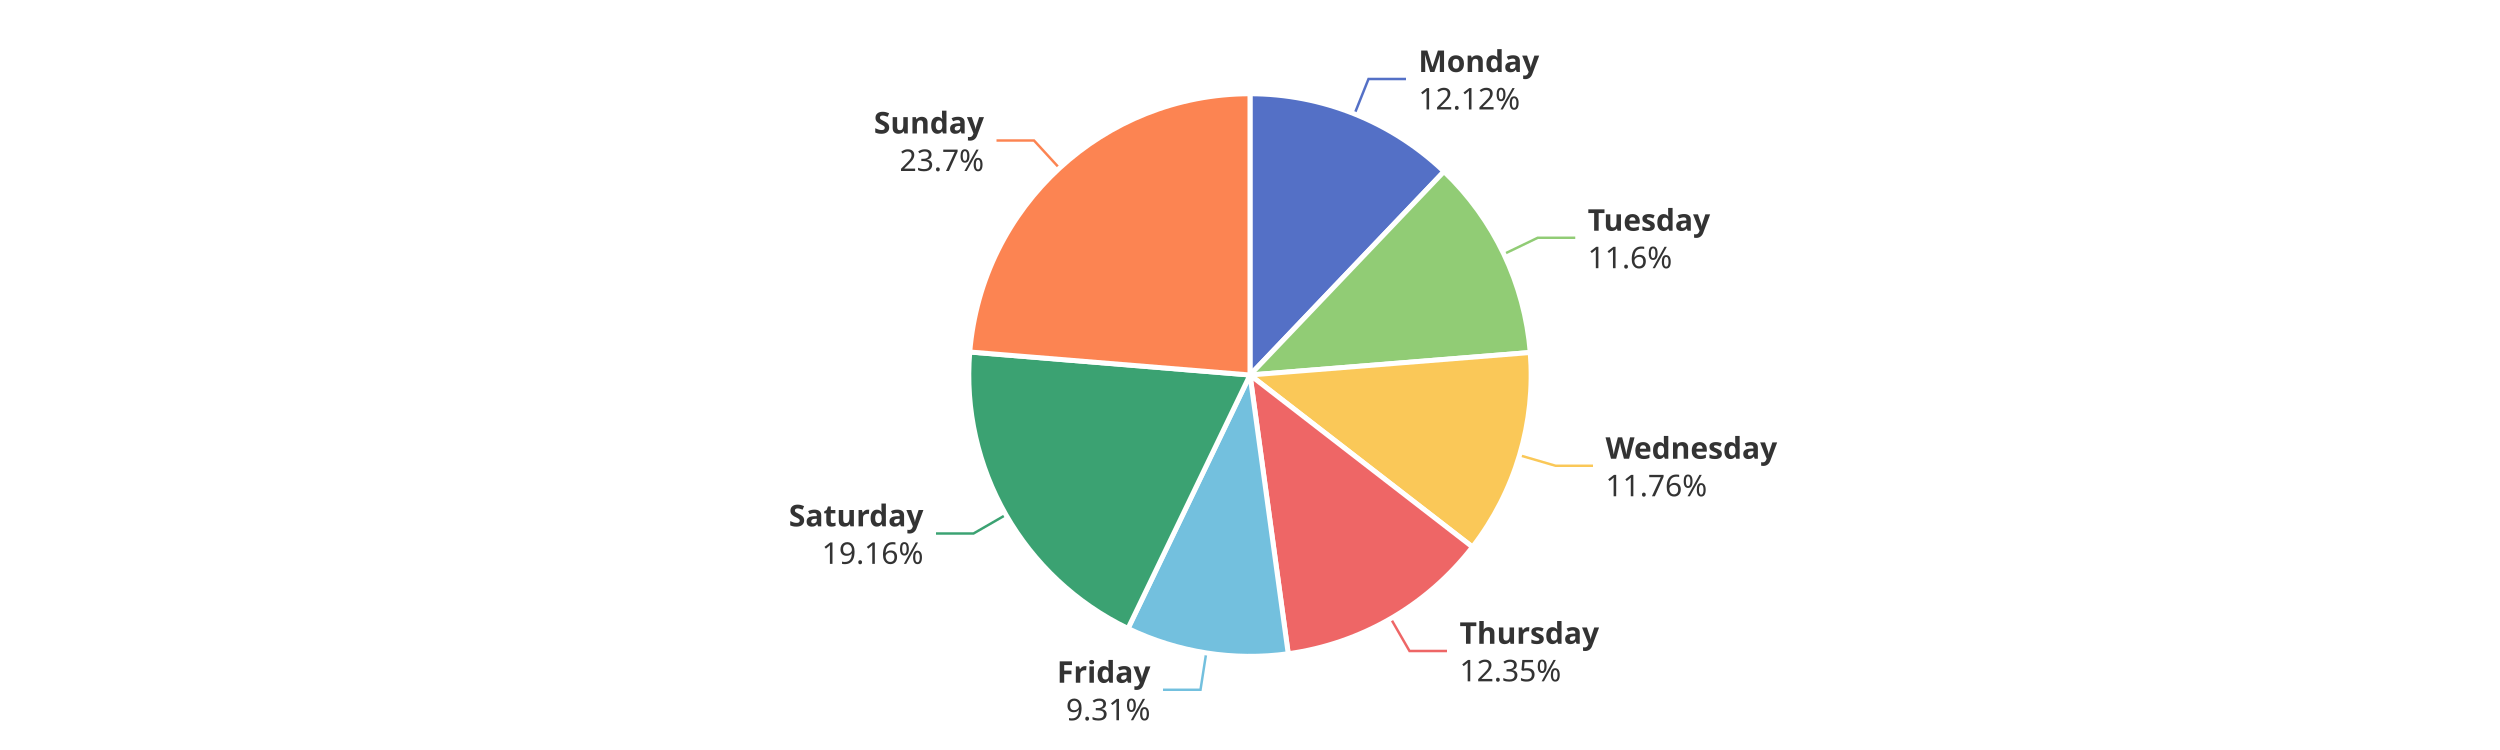
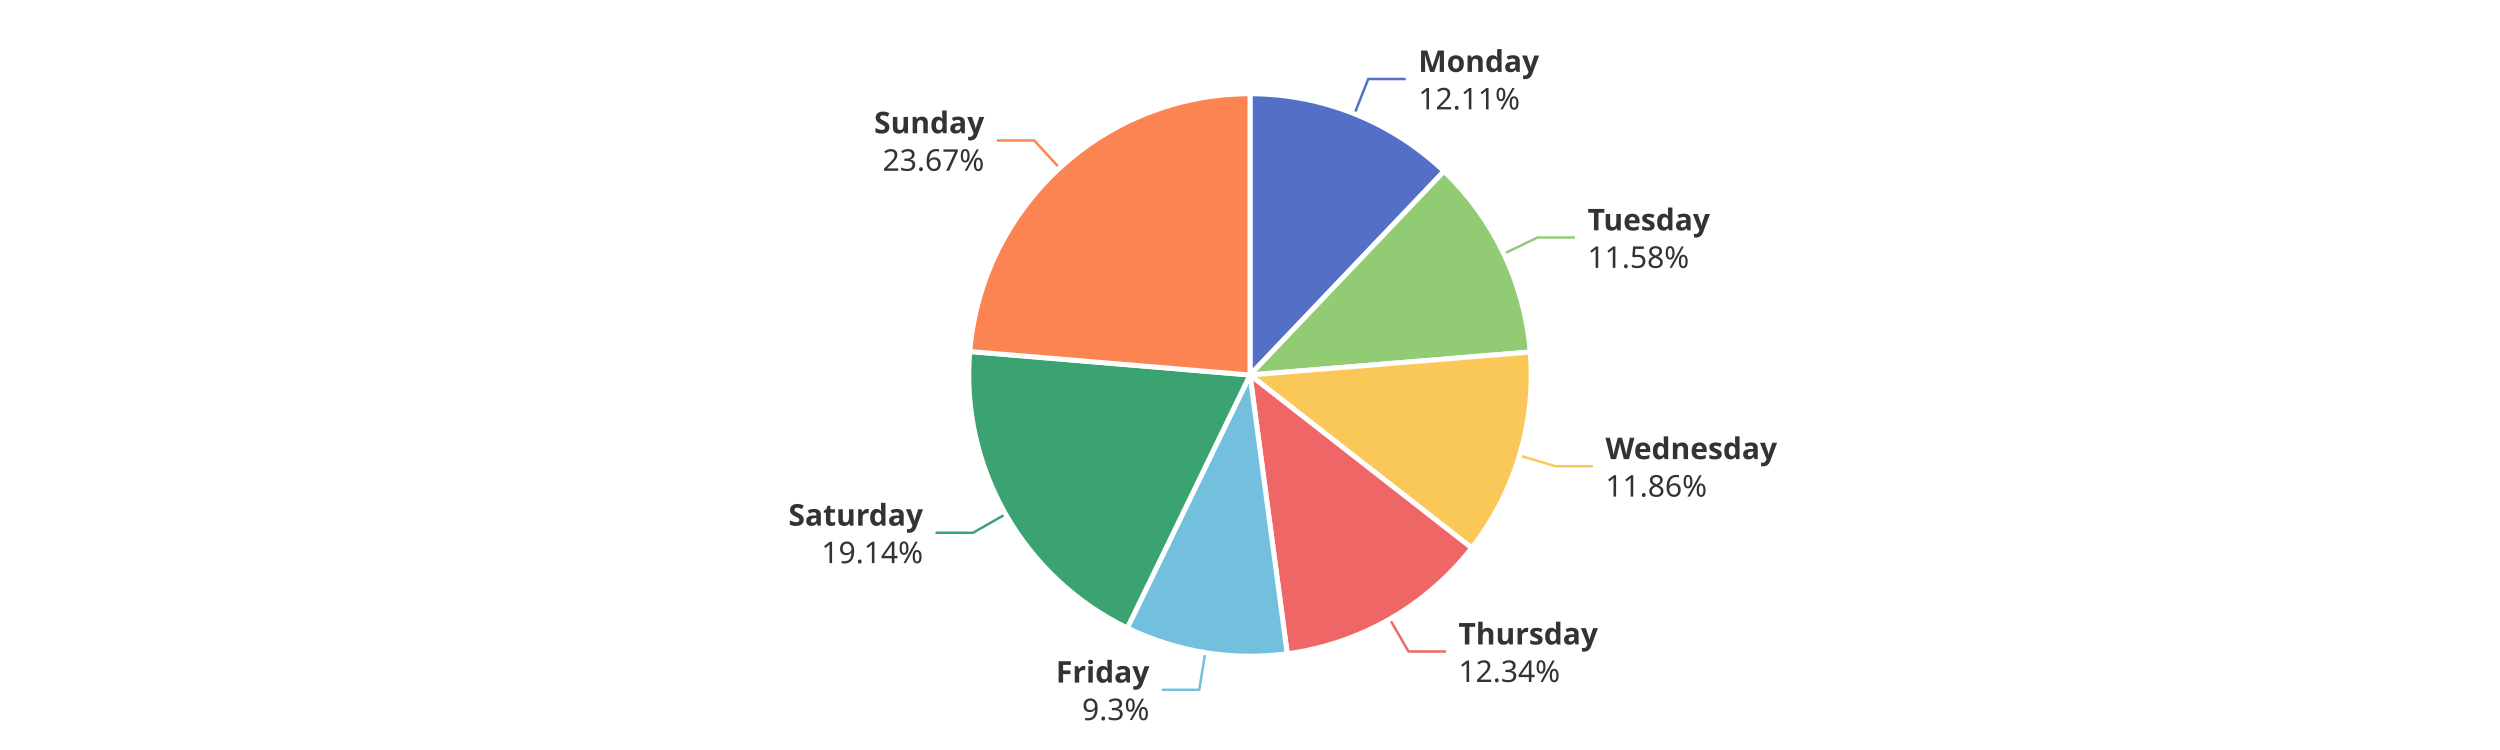
<svg xmlns="http://www.w3.org/2000/svg" width="1000" height="300" version="1.1" baseProfile="full" viewBox="0 0 1000 300">
  <rect width="1000" height="300" x="0" y="0" id="0" fill="#ffffff" />
-   <polyline points="541.8 45.6 547.4 31.6 562.4 31.6" fill="none" stroke="#5470c6" />
-   <polyline points="601.6 101.6 615.1 95.1 630.1 95.1" fill="none" stroke="#91cc75" />
-   <polyline points="607.8 182.1 622.2 186.3 637.2 186.3" fill="none" stroke="#fac858" />
-   <polyline points="556.3 247.4 563.8 260.4 578.8 260.4" fill="none" stroke="#ee6666" />
-   <polyline points="482.5 261.1 480.2 275.9 465.2 275.9" fill="none" stroke="#73c0de" />
-   <polyline points="402.4 205.9 389.4 213.4 374.4 213.4" fill="none" stroke="#3ba272" />
-   <polyline points="423.8 67.3 413.6 56.2 398.6 56.2" fill="none" stroke="#fc8452" />
-   <path d="M500 37.5A112.5 112.5 0 0 1 577.6 68.6L500 150Z" fill="#5470c6" stroke="#fff" stroke-width="2" stroke-linejoin="round" />
-   <path d="M577.6 68.6A112.5 112.5 0 0 1 612.1 141L500 150Z" fill="#91cc75" stroke="#fff" stroke-width="2" stroke-linejoin="round" />
-   <path d="M612.1 141A112.5 112.5 0 0 1 589 218.8L500 150Z" fill="#fac858" stroke="#fff" stroke-width="2" stroke-linejoin="round" />
-   <path d="M589 218.8A112.5 112.5 0 0 1 515.3 261.5L500 150Z" fill="#ee6666" stroke="#fff" stroke-width="2" stroke-linejoin="round" />
-   <path d="M515.3 261.5A112.5 112.5 0 0 1 451.2 251.4L500 150Z" fill="#73c0de" stroke="#fff" stroke-width="2" stroke-linejoin="round" />
-   <path d="M451.2 251.4A112.5 112.5 0 0 1 387.9 140.8L500 150Z" fill="#3ba272" stroke="#fff" stroke-width="2" stroke-linejoin="round" />
-   <path d="M387.9 140.8A112.5 112.5 0 0 1 500 37.5L500 150Z" fill="#fc8452" stroke="#fff" stroke-width="2" stroke-linejoin="round" />
-   <path d="M0 -15l42.8 0l0 30l-42.8 0Z" transform="translate(567.3825 31.6313)" fill="none" />
-   <text dominant-baseline="central" text-anchor="start" style="font-size:12px;font-family:sans-serif;font-weight:bold;" y="-7.5" transform="translate(567.3825 31.6313)" fill="#333" stroke="rgb(255,255,255)" stroke-width="2" paint-order="stroke" stroke-miterlimit="2">Monday</text>
-   <text dominant-baseline="central" text-anchor="start" style="font-size:12px;font-family:sans-serif;" y="7.5" transform="translate(567.3825 31.6313)" fill="#333" stroke="rgb(255,255,255)" stroke-width="2" paint-order="stroke" stroke-miterlimit="2">12.12%</text>
-   <path d="M0 -15l46.2 0l0 30l-46.2 0Z" transform="translate(635.0911 95.1339)" fill="none" />
-   <text dominant-baseline="central" text-anchor="start" style="font-size:12px;font-family:sans-serif;font-weight:bold;" y="-7.5" transform="translate(635.0911 95.1339)" fill="#333" stroke="rgb(255,255,255)" stroke-width="2" paint-order="stroke" stroke-miterlimit="2">Tuesday</text>
-   <text dominant-baseline="central" text-anchor="start" style="font-size:12px;font-family:sans-serif;" y="7.5" transform="translate(635.0911 95.1339)" fill="#333" stroke="rgb(255,255,255)" stroke-width="2" paint-order="stroke" stroke-miterlimit="2">11.6%</text>
-   <path d="M0 -15l63.6 0l0 30l-63.6 0Z" transform="translate(642.2115 186.34)" fill="none" />
-   <text dominant-baseline="central" text-anchor="start" style="font-size:12px;font-family:sans-serif;font-weight:bold;" y="-7.5" transform="translate(642.2115 186.34)" fill="#333" stroke="rgb(255,255,255)" stroke-width="2" paint-order="stroke" stroke-miterlimit="2">Wednesday</text>
-   <text dominant-baseline="central" text-anchor="start" style="font-size:12px;font-family:sans-serif;" y="7.5" transform="translate(642.2115 186.34)" fill="#333" stroke="rgb(255,255,255)" stroke-width="2" paint-order="stroke" stroke-miterlimit="2">11.76%</text>
-   <path d="M0 -15l50.2 0l0 30l-50.2 0Z" transform="translate(583.8309 260.3715)" fill="none" />
-   <text dominant-baseline="central" text-anchor="start" style="font-size:12px;font-family:sans-serif;font-weight:bold;" y="-7.5" transform="translate(583.8309 260.3715)" fill="#333" stroke="rgb(255,255,255)" stroke-width="2" paint-order="stroke" stroke-miterlimit="2">Thursday</text>
-   <text dominant-baseline="central" text-anchor="start" style="font-size:12px;font-family:sans-serif;" y="7.5" transform="translate(583.8309 260.3715)" fill="#333" stroke="rgb(255,255,255)" stroke-width="2" paint-order="stroke" stroke-miterlimit="2">12.35%</text>
-   <path d="M-34.2 -15l34.2 0l0 30l-34.2 0Z" transform="translate(460.1733 275.949)" fill="none" />
-   <text dominant-baseline="central" text-anchor="end" style="font-size:12px;font-family:sans-serif;font-weight:bold;" y="-7.5" transform="translate(460.1733 275.949)" fill="#333" stroke="rgb(255,255,255)" stroke-width="2" paint-order="stroke" stroke-miterlimit="2">Friday</text>
-   <text dominant-baseline="central" text-anchor="end" style="font-size:12px;font-family:sans-serif;" y="7.5" transform="translate(460.1733 275.949)" fill="#333" stroke="rgb(255,255,255)" stroke-width="2" paint-order="stroke" stroke-miterlimit="2">9.31%</text>
-   <path d="M-48.2 -15l48.2 0l0 30l-48.2 0Z" transform="translate(369.3688 213.3796)" fill="none" />
-   <text dominant-baseline="central" text-anchor="end" style="font-size:12px;font-family:sans-serif;font-weight:bold;" y="-7.5" transform="translate(369.3688 213.3796)" fill="#333" stroke="rgb(255,255,255)" stroke-width="2" paint-order="stroke" stroke-miterlimit="2">Saturday</text>
-   <text dominant-baseline="central" text-anchor="end" style="font-size:12px;font-family:sans-serif;" y="7.5" transform="translate(369.3688 213.3796)" fill="#333" stroke="rgb(255,255,255)" stroke-width="2" paint-order="stroke" stroke-miterlimit="2">19.16%</text>
-   <path d="M-40.9 -15l40.9 0l0 30l-40.9 0Z" transform="translate(393.6001 56.238)" fill="none" />
-   <text dominant-baseline="central" text-anchor="end" style="font-size:12px;font-family:sans-serif;font-weight:bold;" y="-7.5" transform="translate(393.6001 56.238)" fill="#333" stroke="rgb(255,255,255)" stroke-width="2" paint-order="stroke" stroke-miterlimit="2">Sunday</text>
-   <text dominant-baseline="central" text-anchor="end" style="font-size:12px;font-family:sans-serif;" y="7.5" transform="translate(393.6001 56.238)" fill="#333" stroke="rgb(255,255,255)" stroke-width="2" paint-order="stroke" stroke-miterlimit="2">23.7%</text>
+   <polyline points="541.8 45.5 547.3 31.6 562.3 31.6" fill="none" stroke="#5470c6" />
+   <polyline points="601.5 101.5 615 95 630 95" fill="none" stroke="#91cc75" />
+   <polyline points="607.8 182.2 622.2 186.5 637.2 186.5" fill="none" stroke="#fac858" />
+   <polyline points="555.9 247.6 563.4 260.6 578.4 260.6" fill="none" stroke="#ee6666" />
+   <polyline points="482.1 261.1 479.7 275.9 464.7 275.9" fill="none" stroke="#73c0de" />
+   <polyline points="402.2 205.7 389.2 213.1 374.2 213.1" fill="none" stroke="#3ba272" />
+   <polyline points="423.8 67.2 413.7 56.2 398.7 56.2" fill="none" stroke="#fc8452" />
+   <path d="M500 37.5A112.5 112.5 0 0 1 577.6 68.5L500 150Z" fill="#5470c6" stroke="#fff" stroke-width="2" stroke-linejoin="round" />
+   <path d="M577.6 68.5A112.5 112.5 0 0 1 612.1 140.8L500 150Z" fill="#91cc75" stroke="#fff" stroke-width="2" stroke-linejoin="round" />
+   <path d="M612.1 140.8A112.5 112.5 0 0 1 588.7 219.2L500 150Z" fill="#fac858" stroke="#fff" stroke-width="2" stroke-linejoin="round" />
+   <path d="M588.7 219.2A112.5 112.5 0 0 1 514.9 261.5L500 150Z" fill="#ee6666" stroke="#fff" stroke-width="2" stroke-linejoin="round" />
+   <path d="M514.9 261.5A112.5 112.5 0 0 1 450.9 251.2L500 150Z" fill="#73c0de" stroke="#fff" stroke-width="2" stroke-linejoin="round" />
+   <path d="M450.9 251.2A112.5 112.5 0 0 1 387.9 140.6L500 150Z" fill="#3ba272" stroke="#fff" stroke-width="2" stroke-linejoin="round" />
+   <path d="M387.9 140.6A112.5 112.5 0 0 1 500 37.5L500 150Z" fill="#fc8452" stroke="#fff" stroke-width="2" stroke-linejoin="round" />
+   <path d="M0 -15l42.8 0l0 30l-42.8 0Z" transform="translate(567.3453 31.6164)" fill="none" />
+   <text dominant-baseline="central" text-anchor="start" style="font-size:12px;font-family:sans-serif;font-weight:bold;" y="-7.5" transform="translate(567.3453 31.6164)" fill="#333" stroke="rgb(255,255,255)" stroke-width="2" paint-order="stroke" stroke-miterlimit="2">Monday</text>
+   <text dominant-baseline="central" text-anchor="start" style="font-size:12px;font-family:sans-serif;" y="7.5" transform="translate(567.3453 31.6164)" fill="#333" stroke="rgb(255,255,255)" stroke-width="2" paint-order="stroke" stroke-miterlimit="2">12.11%</text>
+   <path d="M0 -15l46.2 0l0 30l-46.2 0Z" transform="translate(635.0221 94.9894)" fill="none" />
+   <text dominant-baseline="central" text-anchor="start" style="font-size:12px;font-family:sans-serif;font-weight:bold;" y="-7.5" transform="translate(635.0221 94.9894)" fill="#333" stroke="rgb(255,255,255)" stroke-width="2" paint-order="stroke" stroke-miterlimit="2">Tuesday</text>
+   <text dominant-baseline="central" text-anchor="start" style="font-size:12px;font-family:sans-serif;" y="7.5" transform="translate(635.0221 94.9894)" fill="#333" stroke="rgb(255,255,255)" stroke-width="2" paint-order="stroke" stroke-miterlimit="2">11.58%</text>
+   <path d="M0 -15l63.6 0l0 30l-63.6 0Z" transform="translate(642.1658 186.4935)" fill="none" />
+   <text dominant-baseline="central" text-anchor="start" style="font-size:12px;font-family:sans-serif;font-weight:bold;" y="-7.5" transform="translate(642.1658 186.4935)" fill="#333" stroke="rgb(255,255,255)" stroke-width="2" paint-order="stroke" stroke-miterlimit="2">Wednesday</text>
+   <text dominant-baseline="central" text-anchor="start" style="font-size:12px;font-family:sans-serif;" y="7.5" transform="translate(642.1658 186.4935)" fill="#333" stroke="rgb(255,255,255)" stroke-width="2" paint-order="stroke" stroke-miterlimit="2">11.86%</text>
+   <path d="M0 -15l50.2 0l0 30l-50.2 0Z" transform="translate(583.3796 260.6312)" fill="none" />
+   <text dominant-baseline="central" text-anchor="start" style="font-size:12px;font-family:sans-serif;font-weight:bold;" y="-7.5" transform="translate(583.3796 260.6312)" fill="#333" stroke="rgb(255,255,255)" stroke-width="2" paint-order="stroke" stroke-miterlimit="2">Thursday</text>
+   <text dominant-baseline="central" text-anchor="start" style="font-size:12px;font-family:sans-serif;" y="7.5" transform="translate(583.3796 260.6312)" fill="#333" stroke="rgb(255,255,255)" stroke-width="2" paint-order="stroke" stroke-miterlimit="2">12.34%</text>
+   <path d="M-33.4 -15l33.4 0l0 30l-33.4 0Z" transform="translate(459.7382 275.8797)" fill="none" />
+   <text dominant-baseline="central" text-anchor="end" style="font-size:12px;font-family:sans-serif;font-weight:bold;" y="-7.5" transform="translate(459.7382 275.8797)" fill="#333" stroke="rgb(255,255,255)" stroke-width="2" paint-order="stroke" stroke-miterlimit="2">Friday</text>
+   <text dominant-baseline="central" text-anchor="end" style="font-size:12px;font-family:sans-serif;" y="7.5" transform="translate(459.7382 275.8797)" fill="#333" stroke="rgb(255,255,255)" stroke-width="2" paint-order="stroke" stroke-miterlimit="2">9.3%</text>
+   <path d="M-48.2 -15l48.2 0l0 30l-48.2 0Z" transform="translate(369.2098 213.1014)" fill="none" />
+   <text dominant-baseline="central" text-anchor="end" style="font-size:12px;font-family:sans-serif;font-weight:bold;" y="-7.5" transform="translate(369.2098 213.1014)" fill="#333" stroke="rgb(255,255,255)" stroke-width="2" paint-order="stroke" stroke-miterlimit="2">Saturday</text>
+   <text dominant-baseline="central" text-anchor="end" style="font-size:12px;font-family:sans-serif;" y="7.5" transform="translate(369.2098 213.1014)" fill="#333" stroke="rgb(255,255,255)" stroke-width="2" paint-order="stroke" stroke-miterlimit="2">19.14%</text>
+   <path d="M-40.9 -15l40.9 0l0 30l-40.9 0Z" transform="translate(393.6885 56.1567)" fill="none" />
+   <text dominant-baseline="central" text-anchor="end" style="font-size:12px;font-family:sans-serif;font-weight:bold;" y="-7.5" transform="translate(393.6885 56.1567)" fill="#333" stroke="rgb(255,255,255)" stroke-width="2" paint-order="stroke" stroke-miterlimit="2">Sunday</text>
+   <text dominant-baseline="central" text-anchor="end" style="font-size:12px;font-family:sans-serif;" y="7.5" transform="translate(393.6885 56.1567)" fill="#333" stroke="rgb(255,255,255)" stroke-width="2" paint-order="stroke" stroke-miterlimit="2">23.67%</text>
</svg>
